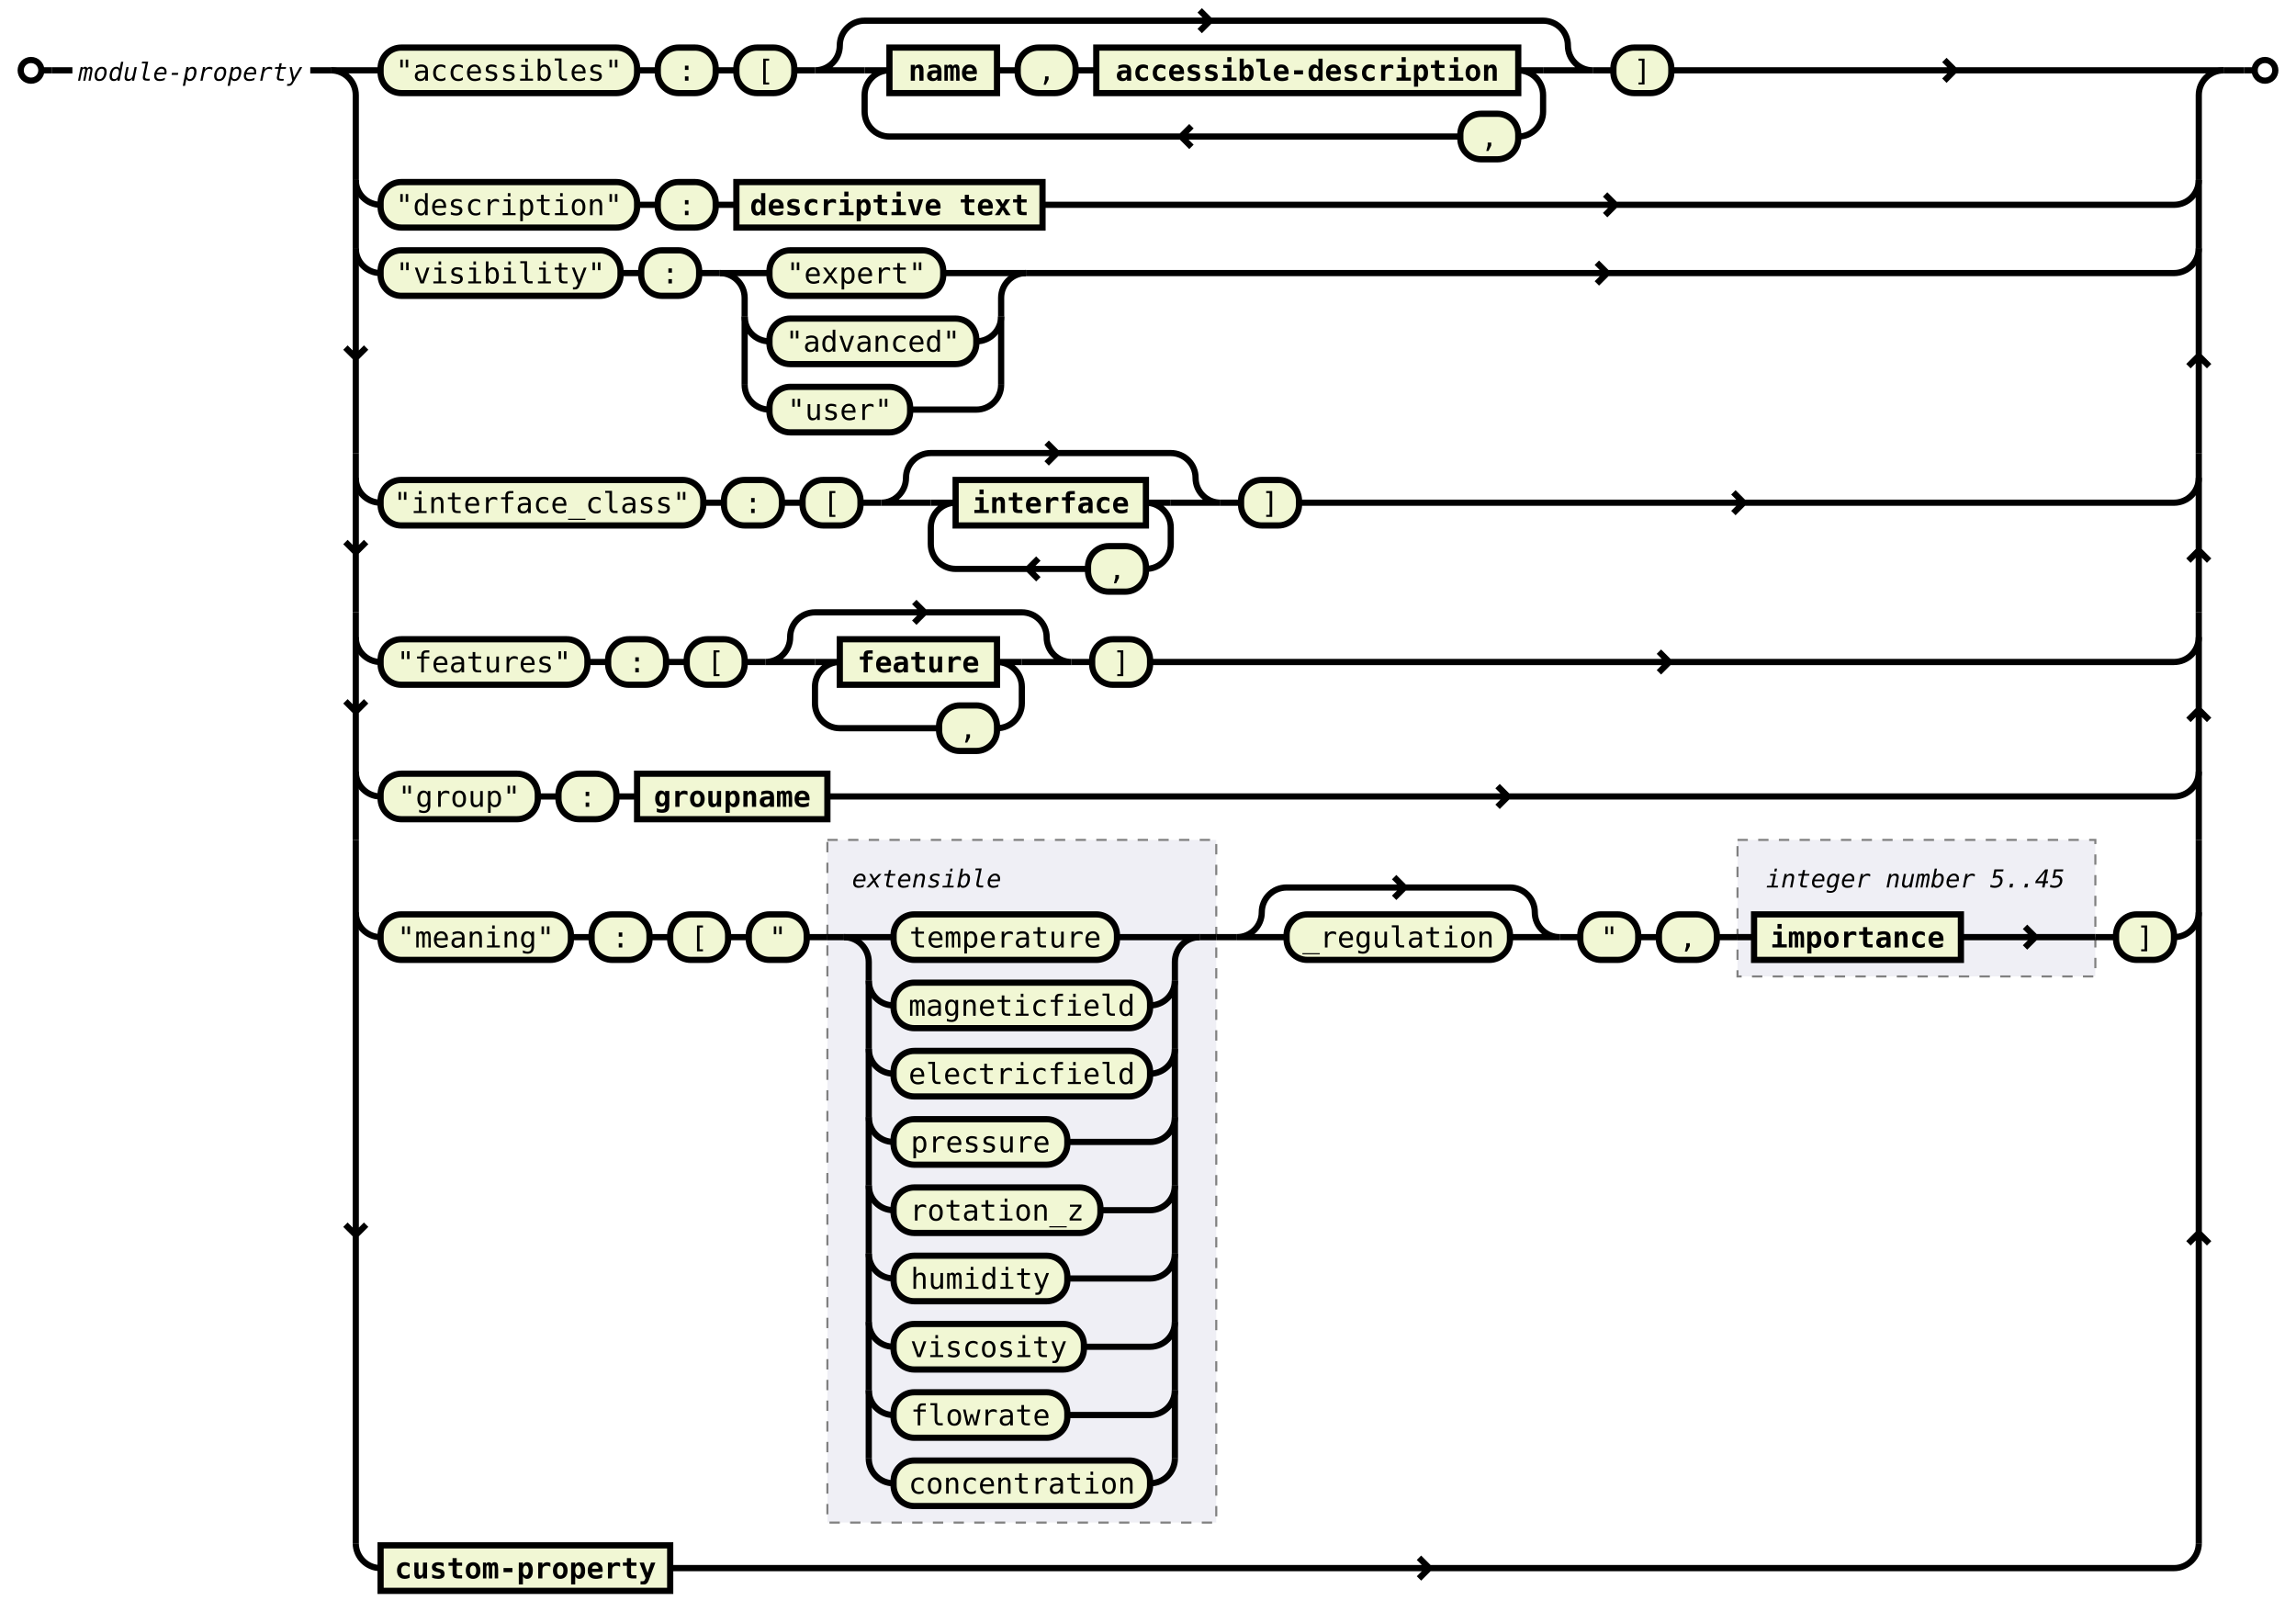
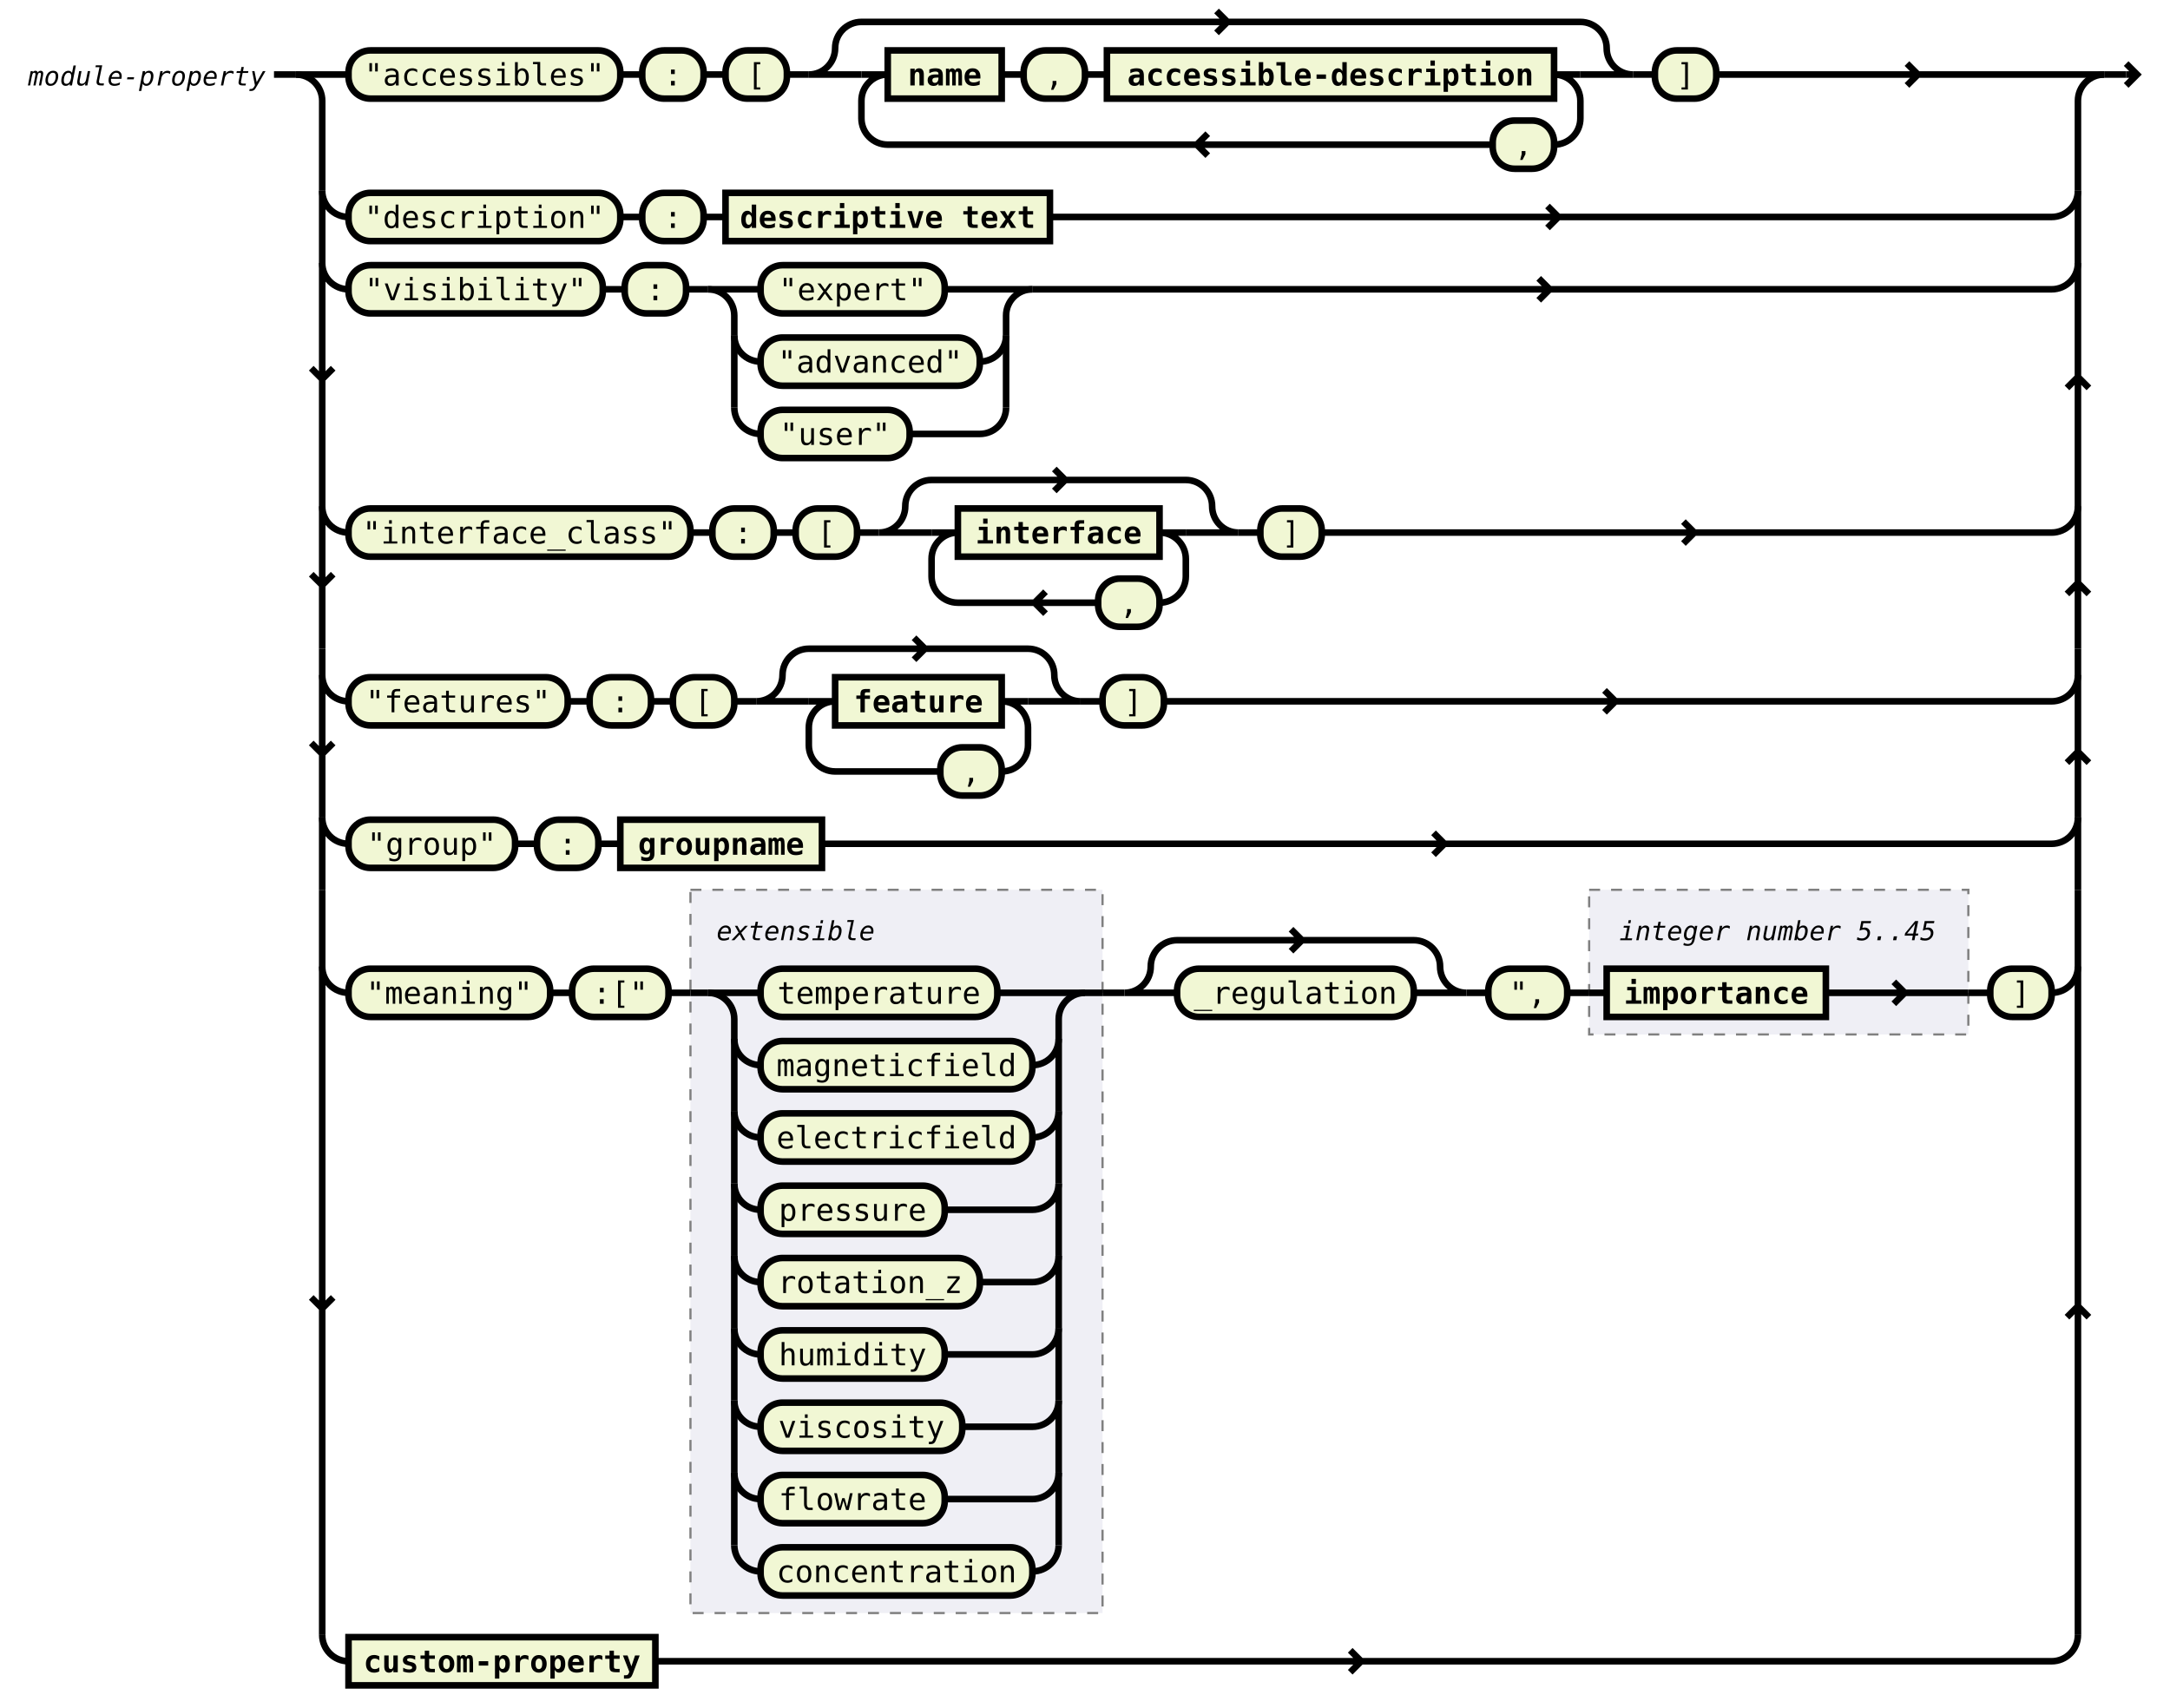
- <svg xmlns="http://www.w3.org/2000/svg" class="railroad" viewBox="0 0 1110 779" width="1110">
+ <svg xmlns="http://www.w3.org/2000/svg" class="railroad" viewBox="0 0 990 779" width="990">
  <style type="text/css">

    svg.railroad {
        background-color: hsl(30, 20%, 95%);
        background-size: 15px 15px;
        background-image: linear-gradient(to right, rgba(30, 30, 30, .05) 1px, transparent 1px),
                          linear-gradient(to bottom, rgba(30, 30, 30, .05) 1px, transparent 1px);
    }

    svg.railroad path {
        stroke-width: 3px;
        stroke: black;
        fill: transparent;
    }

    svg.railroad .debug {
        stroke-width: 1px;
        stroke: red;
    }

    svg.railroad text {
        font: 14px monospace;
        text-anchor: middle;
    }

    svg.railroad .nonterminal text {
        font-weight: bold;
    }

    svg.railroad text.comment {
        font: italic 12px monospace;
    }

    svg.railroad rect {
        stroke-width: 3px;
        stroke: black;
        fill:hsl(-290, 70%, 90%);
    }

    svg.railroad g.labeledbox &gt; rect {
        stroke-width: 1px;
        stroke: grey;
        stroke-dasharray: 5px;
        fill:rgba(90, 90, 150, .1);
    }</style>
  <g class="sequence">
-     <path d=" M 10 34 a 5 5 0 0 1 5 -5 a 5 5 0 0 1 5 5 a 5 5 0 0 1 -5 5 a 5 5 0 0 1 -5 -5 m 10 0 h 5" />
    <g class="sequence">
-       <text class="comment" x="92" y="39">
+       <g>
+         <text class="comment" x="67" y="39">
module-property</text>
+       </g>
      <g class="choice">
-         <path d=" M 160 34 h 24 m 624 0 h 267 m -130 0 l -5 -5 m 0 10 l 5 -5 m 130 0" />
-         <g class="sequence">
-           <g class="terminal">
-             <rect height="22" rx="10" ry="10" width="124" x="184" y="23" />
-             <text x="246" y="39">
+         <path d=" M 135 34 h 24 m 624 0 h 177 m -85 0 l -5 -5 m 0 10 l 5 -5 m 85 0" />
+         <g class="sequence">
+           <g class="terminal">
+             <rect height="22" rx="10" ry="10" width="124" x="159" y="23" />
+             <text x="221" y="39">
"accessibles"</text>
          </g>
          <g class="terminal">
-             <rect height="22" rx="10" ry="10" width="28" x="318" y="23" />
-             <text x="332" y="39">
- :</text>
-           </g>
-           <g class="terminal">
-             <rect height="22" rx="10" ry="10" width="28" x="356" y="23" />
-             <text x="370" y="39">
+             <rect height="22" rx="10" ry="10" width="28" x="293" y="23" />
+             <text x="307" y="39">
+ :</text>
+           </g>
+           <g class="terminal">
+             <rect height="22" rx="10" ry="10" width="28" x="331" y="23" />
+             <text x="345" y="39">
[</text>
          </g>
          <g class="optional">
-             <path d=" M 394 34 h 24 m -24 0 a 12 12 0 0 0 12 -12 v 0 a 12 12 0 0 1 12 -12 h 328 m -161 0 l -5 -5 m 0 10 l 5 -5 m 161 0 a 12 12 0 0 1 12 12 v 0 a 12 12 0 0 0 12 12 h -24" />
+             <path d=" M 369 34 h 24 m -24 0 a 12 12 0 0 0 12 -12 v 0 a 12 12 0 0 1 12 -12 h 328 m -161 0 l -5 -5 m 0 10 l 5 -5 m 161 0 a 12 12 0 0 1 12 12 v 0 a 12 12 0 0 0 12 12 h -24" />
            <g class="sequence">
              <g class="repeat">
-                 <path d=" M 418 34 h 12 m 304 0 h 12 m -12 0 a 12 12 0 0 1 12 12 v 8 a 12 12 0 0 1 -12 12 m -28 0 h -276 m 141 0 l 5 -5 m 0 10 l -5 -5 m -141 0 a 12 12 0 0 1 -12 -12 v -8 a 12 12 0 0 1 12 -12" />
+                 <path d=" M 393 34 h 12 m 304 0 h 12 m -12 0 a 12 12 0 0 1 12 12 v 8 a 12 12 0 0 1 -12 12 m -28 0 h -276 m 141 0 l 5 -5 m 0 10 l -5 -5 m -141 0 a 12 12 0 0 1 -12 -12 v -8 a 12 12 0 0 1 12 -12" />
                <g class="terminal">
-                   <rect height="22" rx="10" ry="10" width="28" x="706" y="55" />
-                   <text x="720" y="71">
+                   <rect height="22" rx="10" ry="10" width="28" x="681" y="55" />
+                   <text x="695" y="71">
,</text>
                </g>
                <g class="sequence">
                  <g class="nonterminal">
-                     <rect height="22" width="52" x="430" y="23" />
-                     <text x="456" y="39">
+                     <rect height="22" width="52" x="405" y="23" />
+                     <text x="431" y="39">
name</text>
                  </g>
                  <g class="terminal">
-                     <rect height="22" rx="10" ry="10" width="28" x="492" y="23" />
-                     <text x="506" y="39">
+                     <rect height="22" rx="10" ry="10" width="28" x="467" y="23" />
+                     <text x="481" y="39">
,</text>
                  </g>
                  <g class="nonterminal">
-                     <rect height="22" width="204" x="530" y="23" />
-                     <text x="632" y="39">
+                     <rect height="22" width="204" x="505" y="23" />
+                     <text x="607" y="39">
accessible-description</text>
                  </g>
-                   <path d=" M 482 34 h 10" />
-                   <path d=" M 520 34 h 10" />
-                 </g>
-               </g>
-             </g>
-           </g>
-           <g class="terminal">
-             <rect height="22" rx="10" ry="10" width="28" x="780" y="23" />
-             <text x="794" y="39">
+                   <path d=" M 457 34 h 10" />
+                   <path d=" M 495 34 h 10" />
+                 </g>
+               </g>
+             </g>
+           </g>
+           <g class="terminal">
+             <rect height="22" rx="10" ry="10" width="28" x="755" y="23" />
+             <text x="769" y="39">
]</text>
          </g>
-           <path d=" M 308 34 h 10" />
-           <path d=" M 346 34 h 10" />
-           <path d=" M 384 34 h 10" />
-           <path d=" M 770 34 h 10" />
-         </g>
-         <path d=" M 160 34 a 12 12 0 0 1 12 12 v 41 m 891 0 v -41 a 12 12 0 0 1 12 -12" />
-         <path d=" M 172 87 v 33 m 891 0 v -33" />
-         <path d=" M 172 120 v 99 m 0 -46 l -5 -5 m 10 0 l -5 5 m 0 46 m 891 0 v -99 m 0 52 l -5 5 m 10 0 l -5 -5 m 0 -52" />
-         <path d=" M 172 231 v 65 m 0 -29 l -5 -5 m 10 0 l -5 5 m 0 29 m 891 0 v -65 m 0 35 l -5 5 m 10 0 l -5 -5 m 0 -35" />
-         <path d=" M 172 308 v 65 m 0 -29 l -5 -5 m 10 0 l -5 5 m 0 29 m 891 0 v -65 m 0 35 l -5 5 m 10 0 l -5 -5 m 0 -35" />
-         <path d=" M 172 373 v 33 m 891 0 v -33" />
-         <path d=" M 172 441 v 305 m 0 -149 l -5 -5 m 10 0 l -5 5 m 0 149 m 891 0 v -305 m 0 155 l -5 5 m 10 0 l -5 -5 m 0 -155" />
-         <path d=" M 172 87 v 0 a 12 12 0 0 0 12 12 m 320 0 h 547 m -270 0 l -5 -5 m 0 10 l 5 -5 m 270 0 a 12 12 0 0 0 12 -12 v 0" />
-         <g class="sequence">
-           <g class="terminal">
-             <rect height="22" rx="10" ry="10" width="124" x="184" y="88" />
-             <text x="246" y="104">
+           <path d=" M 283 34 h 10" />
+           <path d=" M 321 34 h 10" />
+           <path d=" M 359 34 h 10" />
+           <path d=" M 745 34 h 10" />
+         </g>
+         <path d=" M 135 34 a 12 12 0 0 1 12 12 v 41 m 801 0 v -41 a 12 12 0 0 1 12 -12" />
+         <path d=" M 147 87 v 33 m 801 0 v -33" />
+         <path d=" M 147 120 v 99 m 0 -46 l -5 -5 m 10 0 l -5 5 m 0 46 m 801 0 v -99 m 0 52 l -5 5 m 10 0 l -5 -5 m 0 -52" />
+         <path d=" M 147 231 v 65 m 0 -29 l -5 -5 m 10 0 l -5 5 m 0 29 m 801 0 v -65 m 0 35 l -5 5 m 10 0 l -5 -5 m 0 -35" />
+         <path d=" M 147 308 v 65 m 0 -29 l -5 -5 m 10 0 l -5 5 m 0 29 m 801 0 v -65 m 0 35 l -5 5 m 10 0 l -5 -5 m 0 -35" />
+         <path d=" M 147 373 v 33 m 801 0 v -33" />
+         <path d=" M 147 441 v 305 m 0 -149 l -5 -5 m 10 0 l -5 5 m 0 149 m 801 0 v -305 m 0 155 l -5 5 m 10 0 l -5 -5 m 0 -155" />
+         <path d=" M 147 87 v 0 a 12 12 0 0 0 12 12 m 320 0 h 457 m -225 0 l -5 -5 m 0 10 l 5 -5 m 225 0 a 12 12 0 0 0 12 -12 v 0" />
+         <g class="sequence">
+           <g class="terminal">
+             <rect height="22" rx="10" ry="10" width="124" x="159" y="88" />
+             <text x="221" y="104">
"description"</text>
          </g>
          <g class="terminal">
-             <rect height="22" rx="10" ry="10" width="28" x="318" y="88" />
-             <text x="332" y="104">
+             <rect height="22" rx="10" ry="10" width="28" x="293" y="88" />
+             <text x="307" y="104">
:</text>
          </g>
          <g class="nonterminal">
-             <rect height="22" width="148" x="356" y="88" />
-             <text x="430" y="104">
+             <rect height="22" width="148" x="331" y="88" />
+             <text x="405" y="104">
descriptive text</text>
          </g>
-           <path d=" M 308 99 h 10" />
-           <path d=" M 346 99 h 10" />
-         </g>
-         <path d=" M 172 120 v 0 a 12 12 0 0 0 12 12 m 312 0 h 555 m -274 0 l -5 -5 m 0 10 l 5 -5 m 274 0 a 12 12 0 0 0 12 -12 v 0" />
-         <g class="sequence">
-           <g class="terminal">
-             <rect height="22" rx="10" ry="10" width="116" x="184" y="121" />
-             <text x="242" y="137">
+           <path d=" M 283 99 h 10" />
+           <path d=" M 321 99 h 10" />
+         </g>
+         <path d=" M 147 120 v 0 a 12 12 0 0 0 12 12 m 312 0 h 465 m -229 0 l -5 -5 m 0 10 l 5 -5 m 229 0 a 12 12 0 0 0 12 -12 v 0" />
+         <g class="sequence">
+           <g class="terminal">
+             <rect height="22" rx="10" ry="10" width="116" x="159" y="121" />
+             <text x="217" y="137">
"visibility"</text>
          </g>
          <g class="terminal">
-             <rect height="22" rx="10" ry="10" width="28" x="310" y="121" />
-             <text x="324" y="137">
+             <rect height="22" rx="10" ry="10" width="28" x="285" y="121" />
+             <text x="299" y="137">
:</text>
          </g>
          <g class="choice">
-             <path d=" M 348 132 h 24 m 84 0 h 40" />
+             <path d=" M 323 132 h 24 m 84 0 h 40" />
            <g class="terminal">
-               <rect height="22" rx="10" ry="10" width="84" x="372" y="121" />
-               <text x="414" y="137">
+               <rect height="22" rx="10" ry="10" width="84" x="347" y="121" />
+               <text x="389" y="137">
"expert"</text>
            </g>
-             <path d=" M 348 132 a 12 12 0 0 1 12 12 v 9 m 124 0 v -9 a 12 12 0 0 1 12 -12" />
-             <path d=" M 360 153 v 33 m 124 0 v -33" />
-             <path d=" M 360 153 v 0 a 12 12 0 0 0 12 12 m 100 0 h 0 a 12 12 0 0 0 12 -12 v 0" />
+             <path d=" M 323 132 a 12 12 0 0 1 12 12 v 9 m 124 0 v -9 a 12 12 0 0 1 12 -12" />
+             <path d=" M 335 153 v 33 m 124 0 v -33" />
+             <path d=" M 335 153 v 0 a 12 12 0 0 0 12 12 m 100 0 h 0 a 12 12 0 0 0 12 -12 v 0" />
            <g class="terminal">
-               <rect height="22" rx="10" ry="10" width="100" x="372" y="154" />
-               <text x="422" y="170">
+               <rect height="22" rx="10" ry="10" width="100" x="347" y="154" />
+               <text x="397" y="170">
"advanced"</text>
            </g>
-             <path d=" M 360 186 v 0 a 12 12 0 0 0 12 12 m 68 0 h 32 a 12 12 0 0 0 12 -12 v 0" />
+             <path d=" M 335 186 v 0 a 12 12 0 0 0 12 12 m 68 0 h 32 a 12 12 0 0 0 12 -12 v 0" />
            <g class="terminal">
-               <rect height="22" rx="10" ry="10" width="68" x="372" y="187" />
-               <text x="406" y="203">
+               <rect height="22" rx="10" ry="10" width="68" x="347" y="187" />
+               <text x="381" y="203">
"user"</text>
            </g>
          </g>
-           <path d=" M 300 132 h 10" />
-           <path d=" M 338 132 h 10" />
-         </g>
-         <path d=" M 172 219 v 12 a 12 12 0 0 0 12 12 m 444 0 h 423 m -208 0 l -5 -5 m 0 10 l 5 -5 m 208 0 a 12 12 0 0 0 12 -12 v -12" />
-         <g class="sequence">
-           <g class="terminal">
-             <rect height="22" rx="10" ry="10" width="156" x="184" y="232" />
-             <text x="262" y="248">
+           <path d=" M 275 132 h 10" />
+           <path d=" M 313 132 h 10" />
+         </g>
+         <path d=" M 147 219 v 12 a 12 12 0 0 0 12 12 m 444 0 h 333 m -163 0 l -5 -5 m 0 10 l 5 -5 m 163 0 a 12 12 0 0 0 12 -12 v -12" />
+         <g class="sequence">
+           <g class="terminal">
+             <rect height="22" rx="10" ry="10" width="156" x="159" y="232" />
+             <text x="237" y="248">
"interface_class"</text>
          </g>
          <g class="terminal">
-             <rect height="22" rx="10" ry="10" width="28" x="350" y="232" />
-             <text x="364" y="248">
- :</text>
-           </g>
-           <g class="terminal">
-             <rect height="22" rx="10" ry="10" width="28" x="388" y="232" />
-             <text x="402" y="248">
+             <rect height="22" rx="10" ry="10" width="28" x="325" y="232" />
+             <text x="339" y="248">
+ :</text>
+           </g>
+           <g class="terminal">
+             <rect height="22" rx="10" ry="10" width="28" x="363" y="232" />
+             <text x="377" y="248">
[</text>
          </g>
          <g class="optional">
-             <path d=" M 426 243 h 24 m -24 0 a 12 12 0 0 0 12 -12 v 0 a 12 12 0 0 1 12 -12 h 116 m -55 0 l -5 -5 m 0 10 l 5 -5 m 55 0 a 12 12 0 0 1 12 12 v 0 a 12 12 0 0 0 12 12 h -24" />
+             <path d=" M 401 243 h 24 m -24 0 a 12 12 0 0 0 12 -12 v 0 a 12 12 0 0 1 12 -12 h 116 m -55 0 l -5 -5 m 0 10 l 5 -5 m 55 0 a 12 12 0 0 1 12 12 v 0 a 12 12 0 0 0 12 12 h -24" />
            <g class="sequence">
              <g class="repeat">
-                 <path d=" M 450 243 h 12 m 92 0 h 12 m -12 0 a 12 12 0 0 1 12 12 v 8 a 12 12 0 0 1 -12 12 m -28 0 h -64 m 35 0 l 5 -5 m 0 10 l -5 -5 m -35 0 a 12 12 0 0 1 -12 -12 v -8 a 12 12 0 0 1 12 -12" />
+                 <path d=" M 425 243 h 12 m 92 0 h 12 m -12 0 a 12 12 0 0 1 12 12 v 8 a 12 12 0 0 1 -12 12 m -28 0 h -64 m 35 0 l 5 -5 m 0 10 l -5 -5 m -35 0 a 12 12 0 0 1 -12 -12 v -8 a 12 12 0 0 1 12 -12" />
                <g class="terminal">
-                   <rect height="22" rx="10" ry="10" width="28" x="526" y="264" />
-                   <text x="540" y="280">
+                   <rect height="22" rx="10" ry="10" width="28" x="501" y="264" />
+                   <text x="515" y="280">
,</text>
                </g>
                <g class="nonterminal">
-                   <rect height="22" width="92" x="462" y="232" />
-                   <text x="508" y="248">
+                   <rect height="22" width="92" x="437" y="232" />
+                   <text x="483" y="248">
interface</text>
                </g>
              </g>
            </g>
          </g>
          <g class="terminal">
-             <rect height="22" rx="10" ry="10" width="28" x="600" y="232" />
-             <text x="614" y="248">
+             <rect height="22" rx="10" ry="10" width="28" x="575" y="232" />
+             <text x="589" y="248">
]</text>
          </g>
-           <path d=" M 340 243 h 10" />
-           <path d=" M 378 243 h 10" />
-           <path d=" M 416 243 h 10" />
-           <path d=" M 590 243 h 10" />
-         </g>
-         <path d=" M 172 296 v 12 a 12 12 0 0 0 12 12 m 372 0 h 495 m -244 0 l -5 -5 m 0 10 l 5 -5 m 244 0 a 12 12 0 0 0 12 -12 v -12" />
-         <g class="sequence">
-           <g class="terminal">
-             <rect height="22" rx="10" ry="10" width="100" x="184" y="309" />
-             <text x="234" y="325">
+           <path d=" M 315 243 h 10" />
+           <path d=" M 353 243 h 10" />
+           <path d=" M 391 243 h 10" />
+           <path d=" M 565 243 h 10" />
+         </g>
+         <path d=" M 147 296 v 12 a 12 12 0 0 0 12 12 m 372 0 h 405 m -199 0 l -5 -5 m 0 10 l 5 -5 m 199 0 a 12 12 0 0 0 12 -12 v -12" />
+         <g class="sequence">
+           <g class="terminal">
+             <rect height="22" rx="10" ry="10" width="100" x="159" y="309" />
+             <text x="209" y="325">
"features"</text>
          </g>
          <g class="terminal">
-             <rect height="22" rx="10" ry="10" width="28" x="294" y="309" />
-             <text x="308" y="325">
- :</text>
-           </g>
-           <g class="terminal">
-             <rect height="22" rx="10" ry="10" width="28" x="332" y="309" />
-             <text x="346" y="325">
+             <rect height="22" rx="10" ry="10" width="28" x="269" y="309" />
+             <text x="283" y="325">
+ :</text>
+           </g>
+           <g class="terminal">
+             <rect height="22" rx="10" ry="10" width="28" x="307" y="309" />
+             <text x="321" y="325">
[</text>
          </g>
          <g class="optional">
-             <path d=" M 370 320 h 24 m -24 0 a 12 12 0 0 0 12 -12 v 0 a 12 12 0 0 1 12 -12 h 100 m -47 0 l -5 -5 m 0 10 l 5 -5 m 47 0 a 12 12 0 0 1 12 12 v 0 a 12 12 0 0 0 12 12 h -24" />
+             <path d=" M 345 320 h 24 m -24 0 a 12 12 0 0 0 12 -12 v 0 a 12 12 0 0 1 12 -12 h 100 m -47 0 l -5 -5 m 0 10 l 5 -5 m 47 0 a 12 12 0 0 1 12 12 v 0 a 12 12 0 0 0 12 12 h -24" />
            <g class="sequence">
              <g class="repeat">
-                 <path d=" M 394 320 h 12 m 76 0 h 12 m -12 0 a 12 12 0 0 1 12 12 v 8 a 12 12 0 0 1 -12 12 m -28 0 h -48 a 12 12 0 0 1 -12 -12 v -8 a 12 12 0 0 1 12 -12" />
+                 <path d=" M 369 320 h 12 m 76 0 h 12 m -12 0 a 12 12 0 0 1 12 12 v 8 a 12 12 0 0 1 -12 12 m -28 0 h -48 a 12 12 0 0 1 -12 -12 v -8 a 12 12 0 0 1 12 -12" />
                <g class="terminal">
-                   <rect height="22" rx="10" ry="10" width="28" x="454" y="341" />
-                   <text x="468" y="357">
+                   <rect height="22" rx="10" ry="10" width="28" x="429" y="341" />
+                   <text x="443" y="357">
,</text>
                </g>
                <g class="nonterminal">
-                   <rect height="22" width="76" x="406" y="309" />
-                   <text x="444" y="325">
+                   <rect height="22" width="76" x="381" y="309" />
+                   <text x="419" y="325">
feature</text>
                </g>
              </g>
            </g>
          </g>
          <g class="terminal">
-             <rect height="22" rx="10" ry="10" width="28" x="528" y="309" />
-             <text x="542" y="325">
+             <rect height="22" rx="10" ry="10" width="28" x="503" y="309" />
+             <text x="517" y="325">
]</text>
          </g>
-           <path d=" M 284 320 h 10" />
-           <path d=" M 322 320 h 10" />
-           <path d=" M 360 320 h 10" />
-           <path d=" M 518 320 h 10" />
-         </g>
-         <path d=" M 172 373 v 0 a 12 12 0 0 0 12 12 m 216 0 h 651 m -322 0 l -5 -5 m 0 10 l 5 -5 m 322 0 a 12 12 0 0 0 12 -12 v 0" />
-         <g class="sequence">
-           <g class="terminal">
-             <rect height="22" rx="10" ry="10" width="76" x="184" y="374" />
-             <text x="222" y="390">
+           <path d=" M 259 320 h 10" />
+           <path d=" M 297 320 h 10" />
+           <path d=" M 335 320 h 10" />
+           <path d=" M 493 320 h 10" />
+         </g>
+         <path d=" M 147 373 v 0 a 12 12 0 0 0 12 12 m 216 0 h 561 m -277 0 l -5 -5 m 0 10 l 5 -5 m 277 0 a 12 12 0 0 0 12 -12 v 0" />
+         <g class="sequence">
+           <g class="terminal">
+             <rect height="22" rx="10" ry="10" width="76" x="159" y="374" />
+             <text x="197" y="390">
"group"</text>
          </g>
          <g class="terminal">
-             <rect height="22" rx="10" ry="10" width="28" x="270" y="374" />
-             <text x="284" y="390">
+             <rect height="22" rx="10" ry="10" width="28" x="245" y="374" />
+             <text x="259" y="390">
:</text>
          </g>
          <g class="nonterminal">
-             <rect height="22" width="92" x="308" y="374" />
-             <text x="354" y="390">
+             <rect height="22" width="92" x="283" y="374" />
+             <text x="329" y="390">
groupname</text>
          </g>
-           <path d=" M 260 385 h 10" />
-           <path d=" M 298 385 h 10" />
-         </g>
-         <path d=" M 172 406 v 35 a 12 12 0 0 0 12 12 m 867 0 h 0 a 12 12 0 0 0 12 -12 v -35" />
-         <g class="sequence">
-           <g class="terminal">
-             <rect height="22" rx="10" ry="10" width="92" x="184" y="442" />
-             <text x="230" y="458">
+           <path d=" M 235 385 h 10" />
+           <path d=" M 273 385 h 10" />
+         </g>
+         <path d=" M 147 406 v 35 a 12 12 0 0 0 12 12 m 777 0 h 0 a 12 12 0 0 0 12 -12 v -35" />
+         <g class="sequence">
+           <g class="terminal">
+             <rect height="22" rx="10" ry="10" width="92" x="159" y="442" />
+             <text x="205" y="458">
"meaning"</text>
          </g>
          <g class="terminal">
-             <rect height="22" rx="10" ry="10" width="28" x="286" y="442" />
-             <text x="300" y="458">
- :</text>
-           </g>
-           <g class="terminal">
-             <rect height="22" rx="10" ry="10" width="28" x="324" y="442" />
-             <text x="338" y="458">
- [</text>
-           </g>
-           <g class="terminal">
-             <rect height="22" rx="10" ry="10" width="28" x="362" y="442" />
-             <text x="376" y="458">
- "</text>
+             <rect height="22" rx="10" ry="10" width="44" x="261" y="442" />
+             <text x="283" y="458">
+ :["</text>
          </g>
          <g class="labeledbox">
-             <rect height="330" width="188" x="400" y="406" />
-             <path d=" M 400 453 h 8 m 172 0 h 8" />
-             <text class="comment" x="448" y="429">
+             <rect height="330" width="188" x="315" y="406" />
+             <path d=" M 315 453 h 8 m 172 0 h 8" />
+             <g>
+               <text class="comment" x="363" y="429">
extensible</text>
+             </g>
            <g class="choice">
-               <path d=" M 408 453 h 24 m 108 0 h 40" />
-               <g class="terminal">
-                 <rect height="22" rx="10" ry="10" width="108" x="432" y="442" />
-                 <text x="486" y="458">
+               <path d=" M 323 453 h 24 m 108 0 h 40" />
+               <g class="terminal">
+                 <rect height="22" rx="10" ry="10" width="108" x="347" y="442" />
+                 <text x="401" y="458">
temperature</text>
              </g>
-               <path d=" M 408 453 a 12 12 0 0 1 12 12 v 9 m 148 0 v -9 a 12 12 0 0 1 12 -12" />
-               <path d=" M 420 474 v 33 m 148 0 v -33" />
-               <path d=" M 420 507 v 33 m 148 0 v -33" />
-               <path d=" M 420 540 v 33 m 148 0 v -33" />
-               <path d=" M 420 573 v 33 m 148 0 v -33" />
-               <path d=" M 420 606 v 33 m 148 0 v -33" />
-               <path d=" M 420 639 v 33 m 148 0 v -33" />
-               <path d=" M 420 672 v 33 m 148 0 v -33" />
-               <path d=" M 420 474 v 0 a 12 12 0 0 0 12 12 m 124 0 h 0 a 12 12 0 0 0 12 -12 v 0" />
-               <g class="terminal">
-                 <rect height="22" rx="10" ry="10" width="124" x="432" y="475" />
-                 <text x="494" y="491">
+               <path d=" M 323 453 a 12 12 0 0 1 12 12 v 9 m 148 0 v -9 a 12 12 0 0 1 12 -12" />
+               <path d=" M 335 474 v 33 m 148 0 v -33" />
+               <path d=" M 335 507 v 33 m 148 0 v -33" />
+               <path d=" M 335 540 v 33 m 148 0 v -33" />
+               <path d=" M 335 573 v 33 m 148 0 v -33" />
+               <path d=" M 335 606 v 33 m 148 0 v -33" />
+               <path d=" M 335 639 v 33 m 148 0 v -33" />
+               <path d=" M 335 672 v 33 m 148 0 v -33" />
+               <path d=" M 335 474 v 0 a 12 12 0 0 0 12 12 m 124 0 h 0 a 12 12 0 0 0 12 -12 v 0" />
+               <g class="terminal">
+                 <rect height="22" rx="10" ry="10" width="124" x="347" y="475" />
+                 <text x="409" y="491">
magneticfield</text>
              </g>
-               <path d=" M 420 507 v 0 a 12 12 0 0 0 12 12 m 124 0 h 0 a 12 12 0 0 0 12 -12 v 0" />
-               <g class="terminal">
-                 <rect height="22" rx="10" ry="10" width="124" x="432" y="508" />
-                 <text x="494" y="524">
+               <path d=" M 335 507 v 0 a 12 12 0 0 0 12 12 m 124 0 h 0 a 12 12 0 0 0 12 -12 v 0" />
+               <g class="terminal">
+                 <rect height="22" rx="10" ry="10" width="124" x="347" y="508" />
+                 <text x="409" y="524">
electricfield</text>
              </g>
-               <path d=" M 420 540 v 0 a 12 12 0 0 0 12 12 m 84 0 h 40 a 12 12 0 0 0 12 -12 v 0" />
-               <g class="terminal">
-                 <rect height="22" rx="10" ry="10" width="84" x="432" y="541" />
-                 <text x="474" y="557">
+               <path d=" M 335 540 v 0 a 12 12 0 0 0 12 12 m 84 0 h 40 a 12 12 0 0 0 12 -12 v 0" />
+               <g class="terminal">
+                 <rect height="22" rx="10" ry="10" width="84" x="347" y="541" />
+                 <text x="389" y="557">
pressure</text>
              </g>
-               <path d=" M 420 573 v 0 a 12 12 0 0 0 12 12 m 100 0 h 24 a 12 12 0 0 0 12 -12 v 0" />
-               <g class="terminal">
-                 <rect height="22" rx="10" ry="10" width="100" x="432" y="574" />
-                 <text x="482" y="590">
+               <path d=" M 335 573 v 0 a 12 12 0 0 0 12 12 m 100 0 h 24 a 12 12 0 0 0 12 -12 v 0" />
+               <g class="terminal">
+                 <rect height="22" rx="10" ry="10" width="100" x="347" y="574" />
+                 <text x="397" y="590">
rotation_z</text>
              </g>
-               <path d=" M 420 606 v 0 a 12 12 0 0 0 12 12 m 84 0 h 40 a 12 12 0 0 0 12 -12 v 0" />
-               <g class="terminal">
-                 <rect height="22" rx="10" ry="10" width="84" x="432" y="607" />
-                 <text x="474" y="623">
+               <path d=" M 335 606 v 0 a 12 12 0 0 0 12 12 m 84 0 h 40 a 12 12 0 0 0 12 -12 v 0" />
+               <g class="terminal">
+                 <rect height="22" rx="10" ry="10" width="84" x="347" y="607" />
+                 <text x="389" y="623">
humidity</text>
              </g>
-               <path d=" M 420 639 v 0 a 12 12 0 0 0 12 12 m 92 0 h 32 a 12 12 0 0 0 12 -12 v 0" />
-               <g class="terminal">
-                 <rect height="22" rx="10" ry="10" width="92" x="432" y="640" />
-                 <text x="478" y="656">
+               <path d=" M 335 639 v 0 a 12 12 0 0 0 12 12 m 92 0 h 32 a 12 12 0 0 0 12 -12 v 0" />
+               <g class="terminal">
+                 <rect height="22" rx="10" ry="10" width="92" x="347" y="640" />
+                 <text x="393" y="656">
viscosity</text>
              </g>
-               <path d=" M 420 672 v 0 a 12 12 0 0 0 12 12 m 84 0 h 40 a 12 12 0 0 0 12 -12 v 0" />
-               <g class="terminal">
-                 <rect height="22" rx="10" ry="10" width="84" x="432" y="673" />
-                 <text x="474" y="689">
+               <path d=" M 335 672 v 0 a 12 12 0 0 0 12 12 m 84 0 h 40 a 12 12 0 0 0 12 -12 v 0" />
+               <g class="terminal">
+                 <rect height="22" rx="10" ry="10" width="84" x="347" y="673" />
+                 <text x="389" y="689">
flowrate</text>
              </g>
-               <path d=" M 420 705 v 0 a 12 12 0 0 0 12 12 m 124 0 h 0 a 12 12 0 0 0 12 -12 v 0" />
-               <g class="terminal">
-                 <rect height="22" rx="10" ry="10" width="124" x="432" y="706" />
-                 <text x="494" y="722">
+               <path d=" M 335 705 v 0 a 12 12 0 0 0 12 12 m 124 0 h 0 a 12 12 0 0 0 12 -12 v 0" />
+               <g class="terminal">
+                 <rect height="22" rx="10" ry="10" width="124" x="347" y="706" />
+                 <text x="409" y="722">
concentration</text>
              </g>
            </g>
          </g>
          <g class="optional">
-             <path d=" M 598 453 h 24 m -24 0 a 12 12 0 0 0 12 -12 v 0 a 12 12 0 0 1 12 -12 h 108 m -51 0 l -5 -5 m 0 10 l 5 -5 m 51 0 a 12 12 0 0 1 12 12 v 0 a 12 12 0 0 0 12 12 h -24" />
+             <path d=" M 513 453 h 24 m -24 0 a 12 12 0 0 0 12 -12 v 0 a 12 12 0 0 1 12 -12 h 108 m -51 0 l -5 -5 m 0 10 l 5 -5 m 51 0 a 12 12 0 0 1 12 12 v 0 a 12 12 0 0 0 12 12 h -24" />
            <g class="terminal">
-               <rect height="22" rx="10" ry="10" width="108" x="622" y="442" />
-               <text x="676" y="458">
+               <rect height="22" rx="10" ry="10" width="108" x="537" y="442" />
+               <text x="591" y="458">
_regulation</text>
            </g>
          </g>
          <g class="terminal">
-             <rect height="22" rx="10" ry="10" width="28" x="764" y="442" />
-             <text x="778" y="458">
- "</text>
-           </g>
-           <g class="terminal">
-             <rect height="22" rx="10" ry="10" width="28" x="802" y="442" />
-             <text x="816" y="458">
- ,</text>
+             <rect height="22" rx="10" ry="10" width="36" x="679" y="442" />
+             <text x="697" y="458">
+ ",</text>
          </g>
          <g class="labeledbox">
-             <rect height="66" width="173" x="840" y="406" />
-             <path d=" M 840 453 h 8 m 100 0 h 65 m -29 0 l -5 -5 m 0 10 l 5 -5 m 29 0" />
-             <text class="comment" x="926" y="429">
+             <rect height="66" width="173" x="725" y="406" />
+             <path d=" M 725 453 h 8 m 100 0 h 65 m -29 0 l -5 -5 m 0 10 l 5 -5 m 29 0" />
+             <g>
+               <text class="comment" x="811" y="429">
integer number 5..45</text>
+             </g>
            <g class="nonterminal">
-               <rect height="22" width="100" x="848" y="442" />
-               <text x="898" y="458">
+               <rect height="22" width="100" x="733" y="442" />
+               <text x="783" y="458">
importance</text>
            </g>
          </g>
          <g class="terminal">
-             <rect height="22" rx="10" ry="10" width="28" x="1023" y="442" />
-             <text x="1037" y="458">
+             <rect height="22" rx="10" ry="10" width="28" x="908" y="442" />
+             <text x="922" y="458">
]</text>
          </g>
-           <path d=" M 276 453 h 10" />
-           <path d=" M 314 453 h 10" />
-           <path d=" M 352 453 h 10" />
-           <path d=" M 390 453 h 10" />
-           <path d=" M 588 453 h 10" />
-           <path d=" M 754 453 h 10" />
-           <path d=" M 792 453 h 10" />
-           <path d=" M 830 453 h 10" />
-           <path d=" M 1013 453 h 10" />
-         </g>
-         <path d=" M 172 746 v 0 a 12 12 0 0 0 12 12 m 140 0 h 727 m -360 0 l -5 -5 m 0 10 l 5 -5 m 360 0 a 12 12 0 0 0 12 -12 v 0" />
+           <path d=" M 251 453 h 10" />
+           <path d=" M 305 453 h 10" />
+           <path d=" M 503 453 h 10" />
+           <path d=" M 669 453 h 10" />
+           <path d=" M 715 453 h 10" />
+           <path d=" M 898 453 h 10" />
+         </g>
+         <path d=" M 147 746 v 0 a 12 12 0 0 0 12 12 m 140 0 h 637 m -315 0 l -5 -5 m 0 10 l 5 -5 m 315 0 a 12 12 0 0 0 12 -12 v 0" />
        <g class="sequence">
          <g class="nonterminal">
-             <rect height="22" width="140" x="184" y="747" />
-             <text x="254" y="763">
+             <rect height="22" width="140" x="159" y="747" />
+             <text x="229" y="763">
custom-property</text>
          </g>
        </g>
      </g>
-       <path d=" M 150 34 h 10" />
+       <path d=" M 125 34 h 10" />
    </g>
-     <path d=" M 1085 34 h 5 a 5 5 0 0 1 5 -5 a 5 5 0 0 1 5 5 a 5 5 0 0 1 -5 5 a 5 5 0 0 1 -5 -5" />
-     <path d=" M 25 34 h 10" />
-     <path d=" M 1075 34 h 10" />
+     <path d=" M 970 34 h 5 m -5 5 l 5 -5 l -5 -5 m 5 5" />
+     <path d=" M 960 34 h 10" />
  </g>
</svg>
